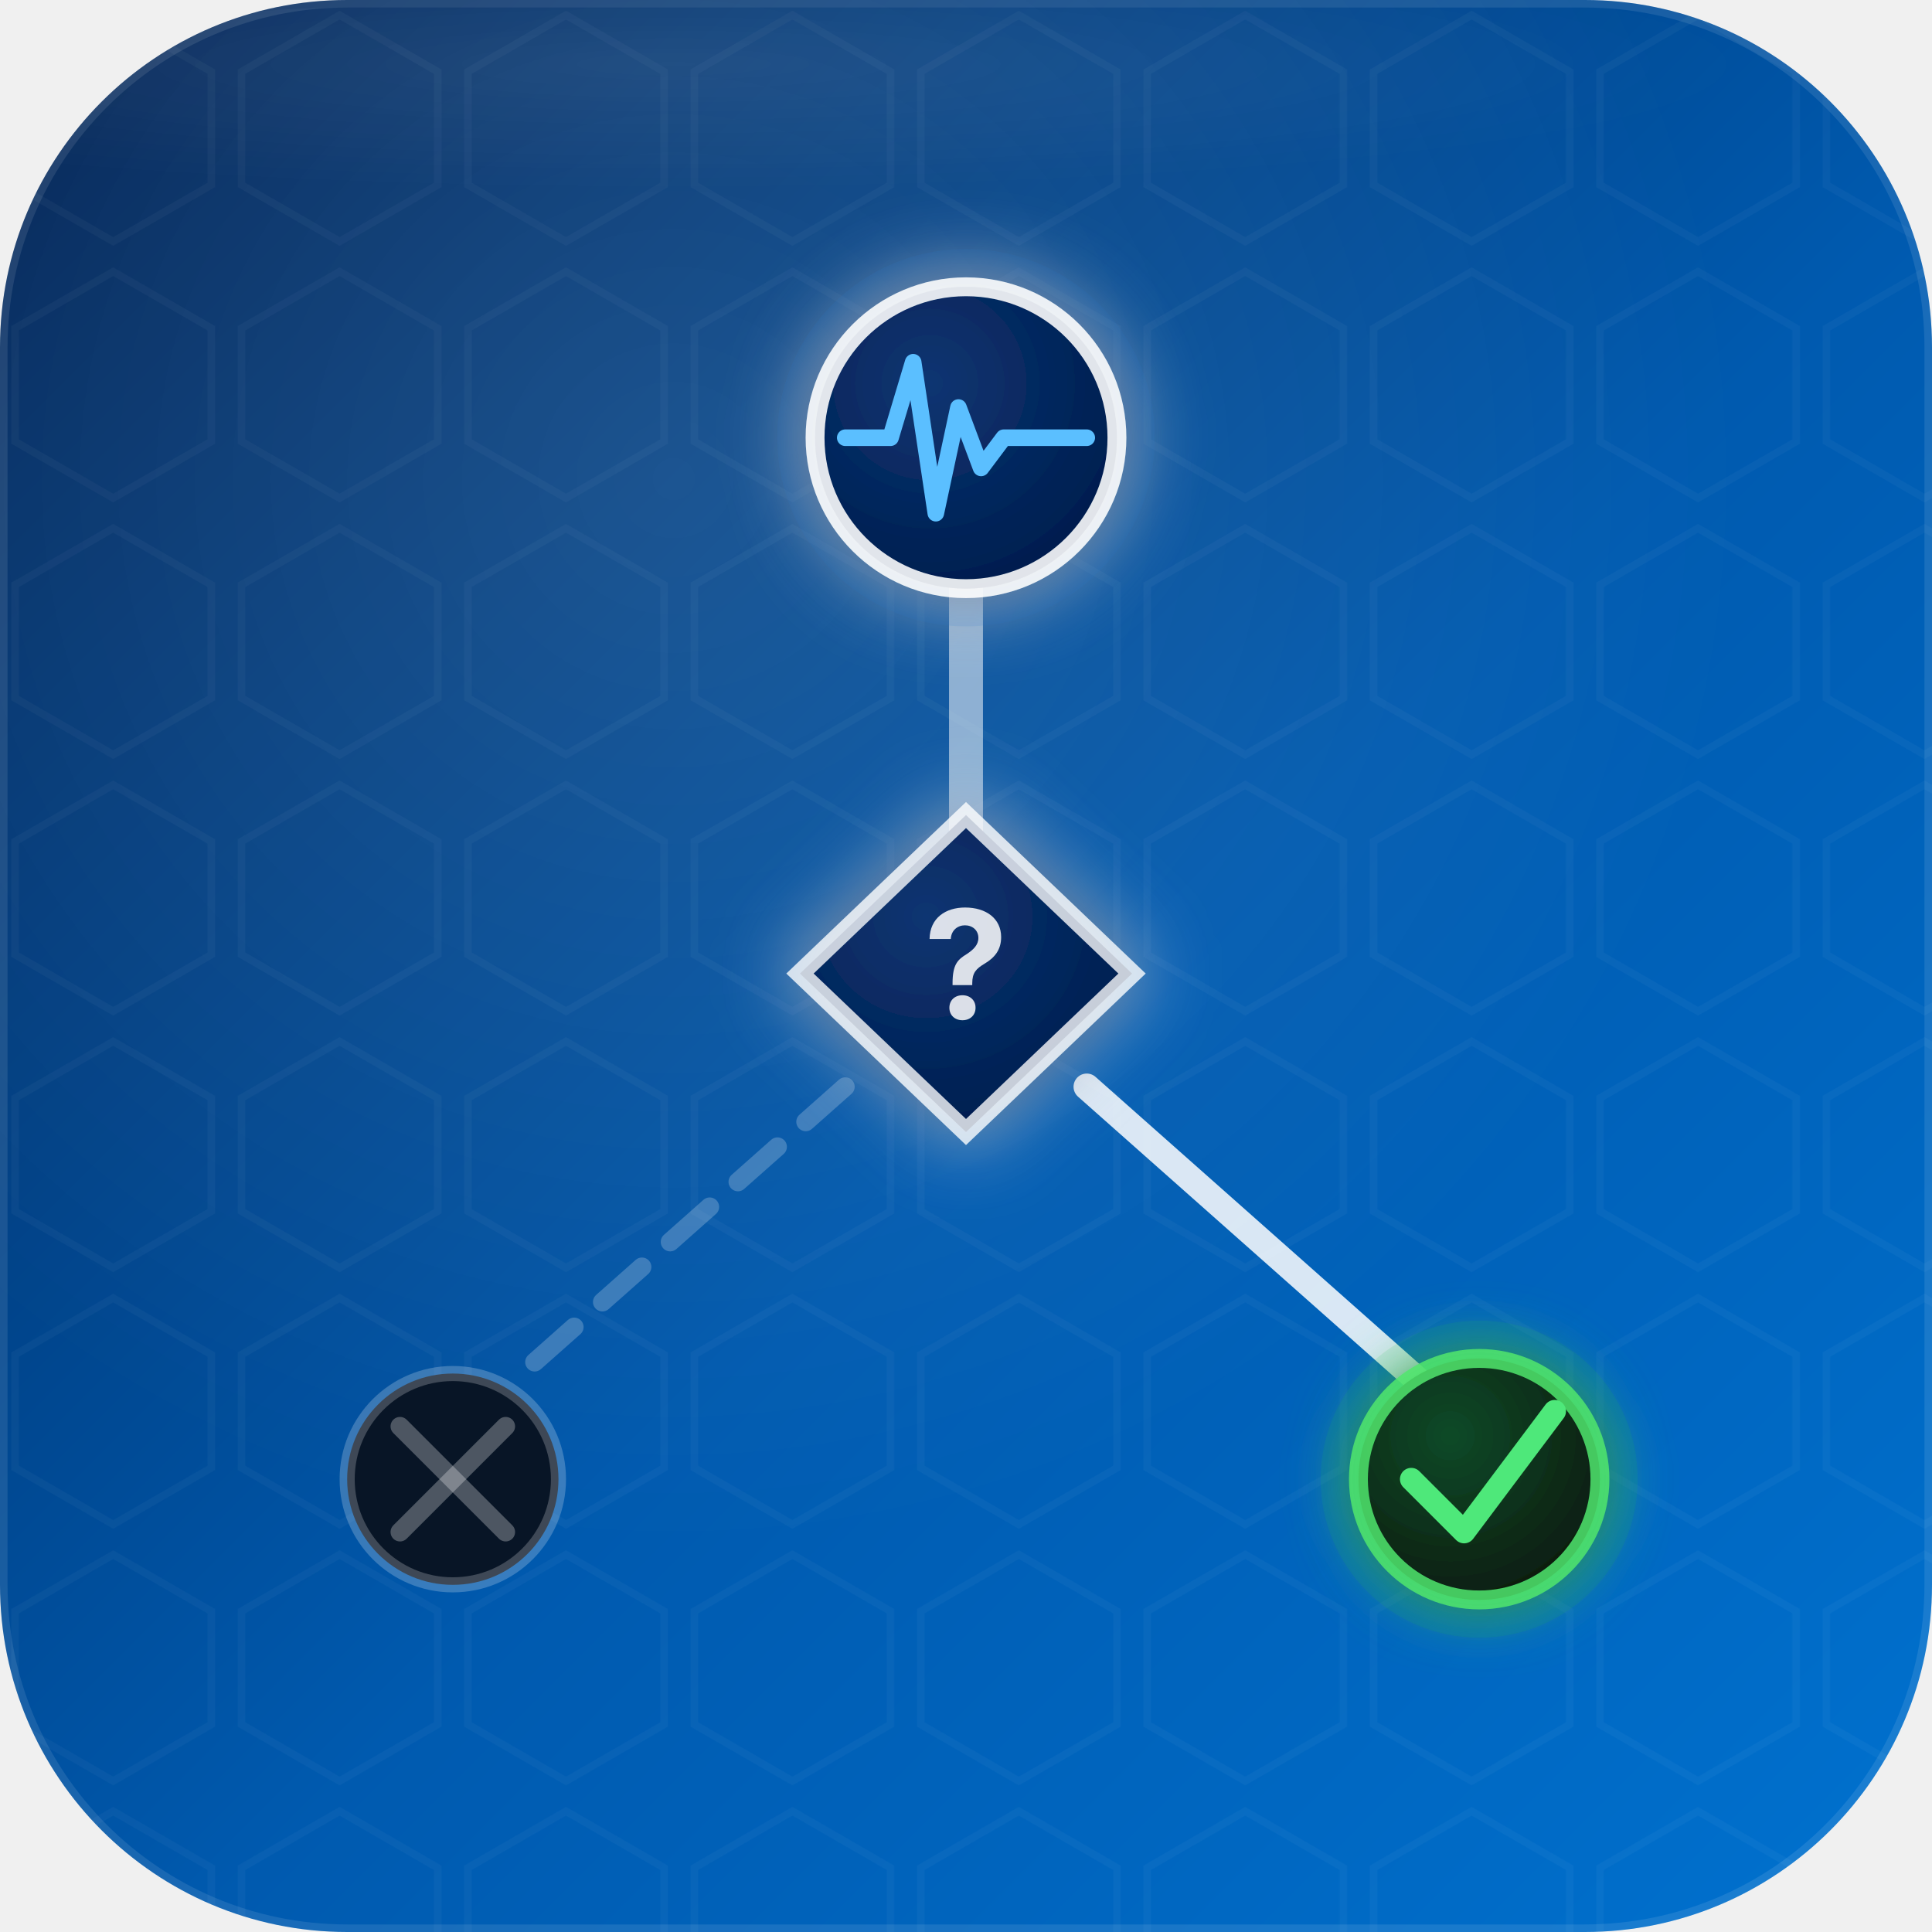
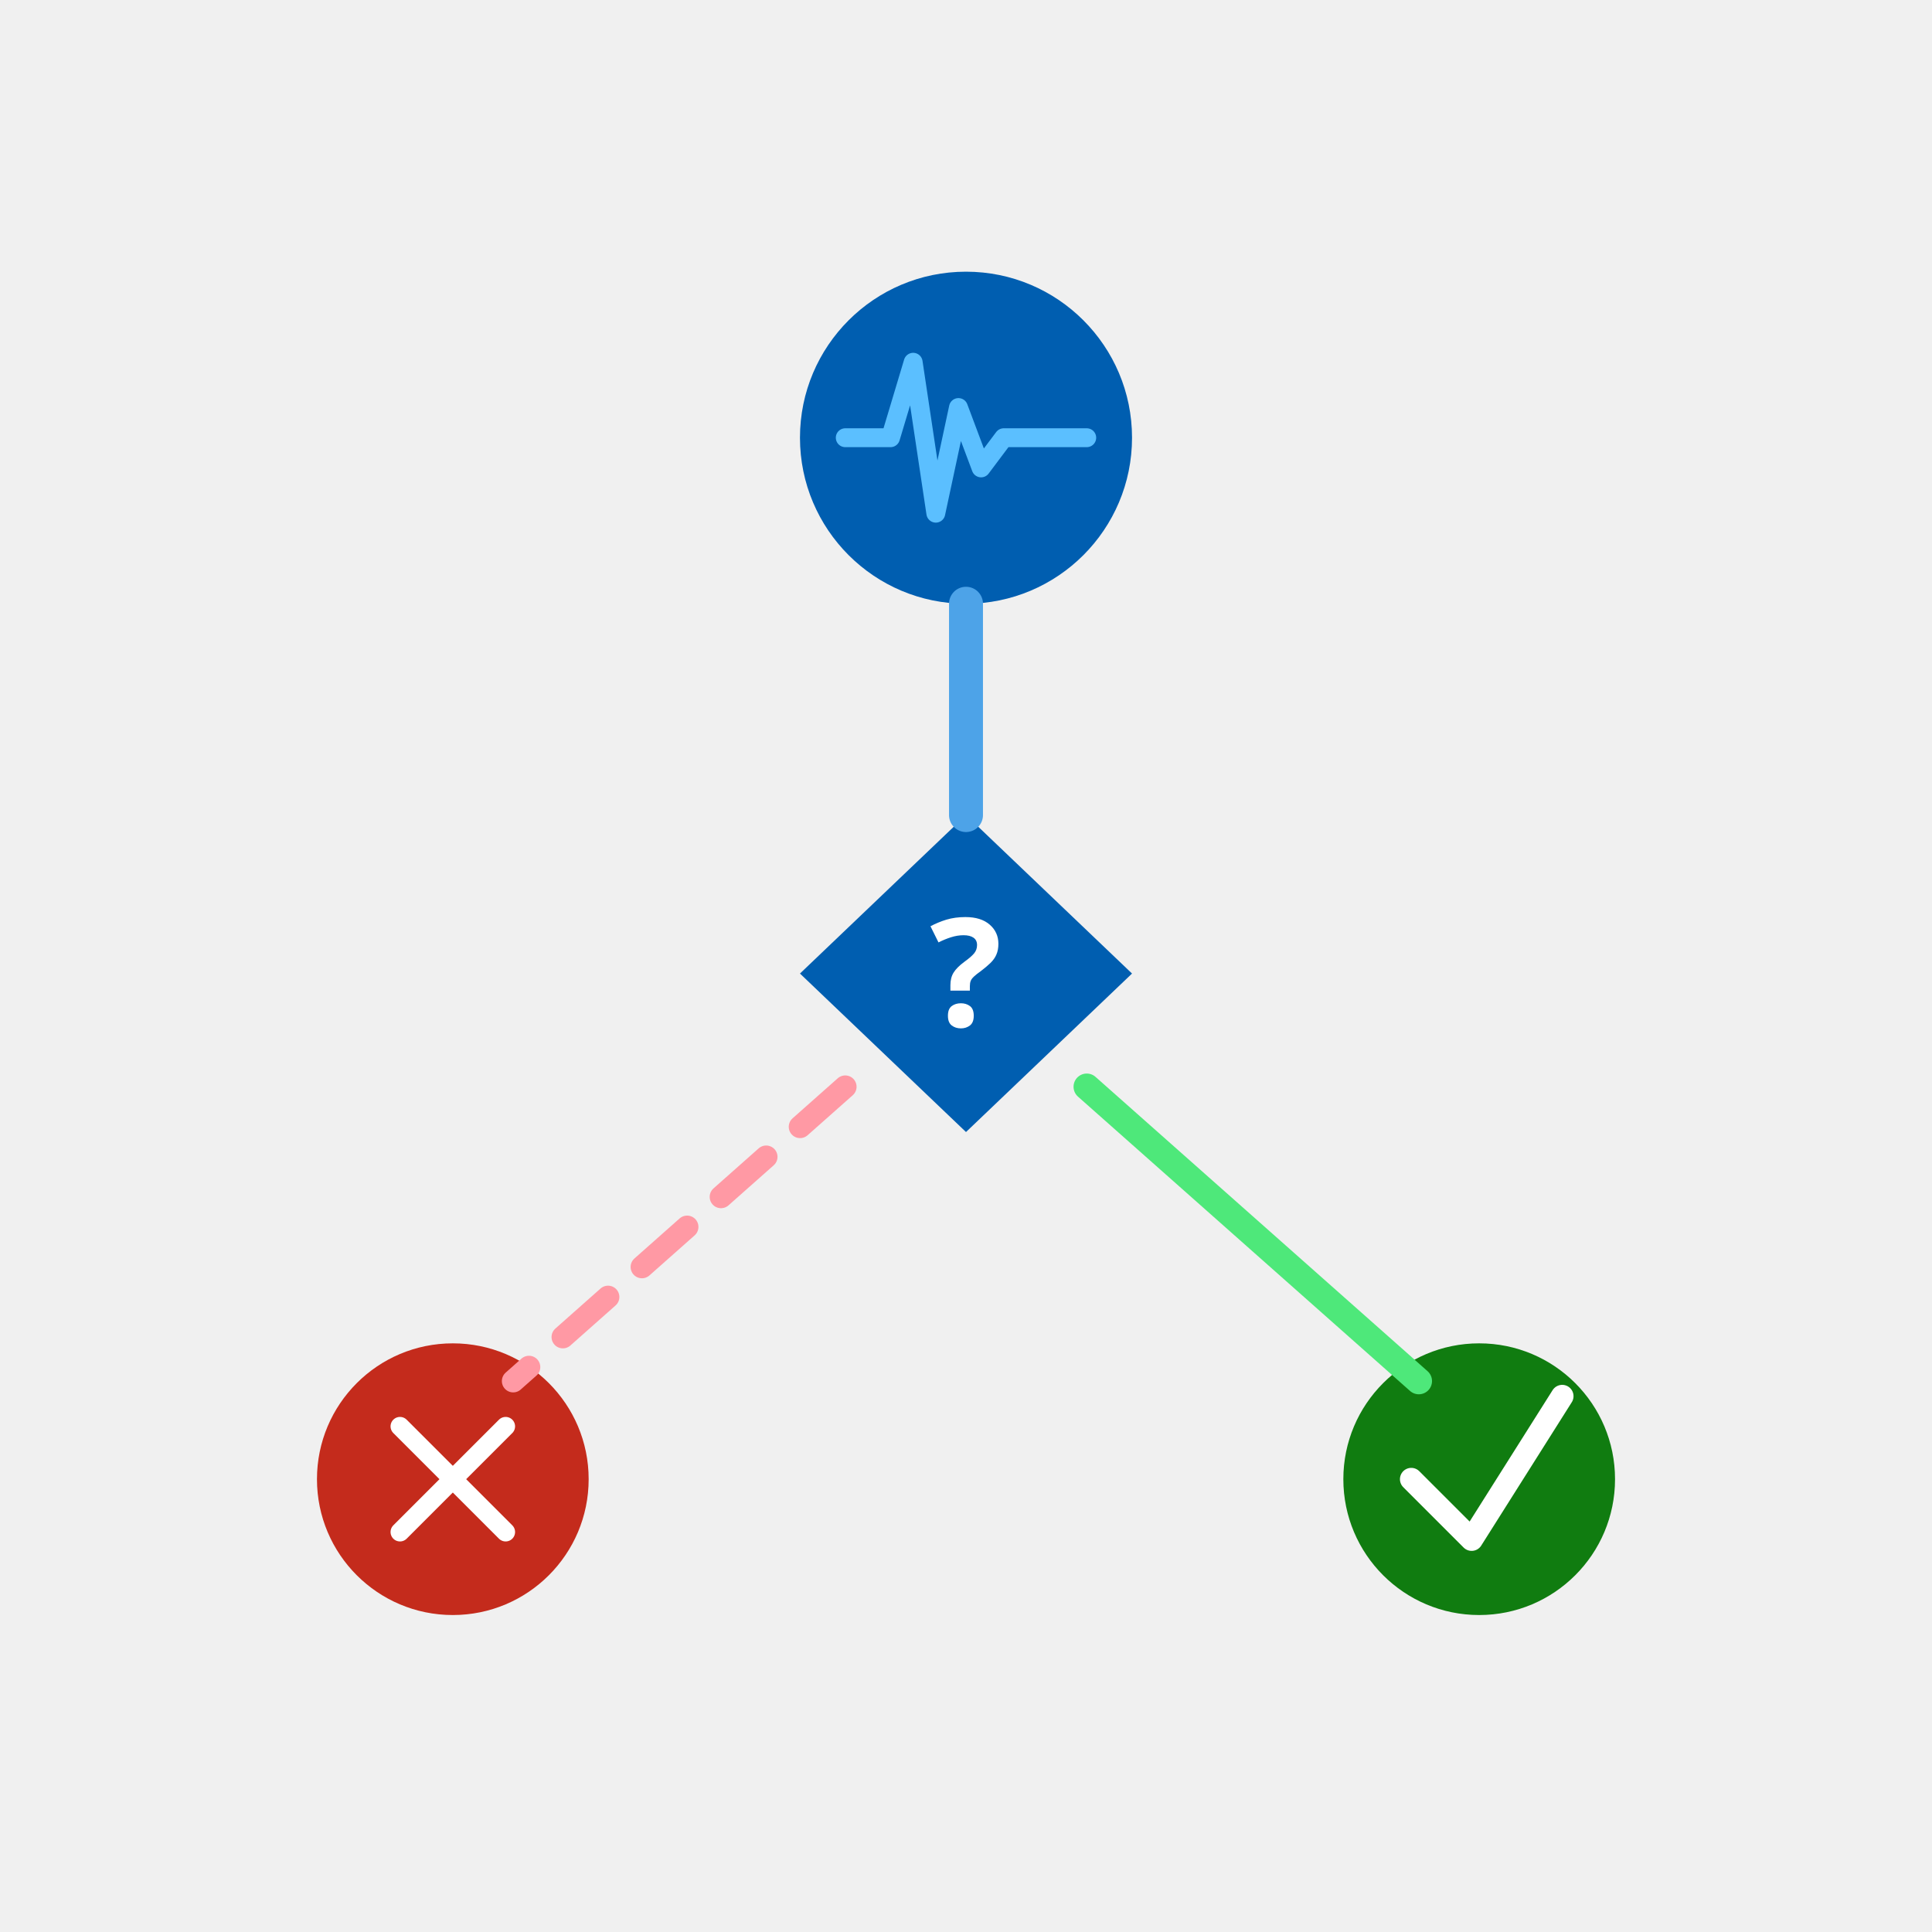
<svg xmlns="http://www.w3.org/2000/svg" viewBox="0 0 256 256" width="256" height="256">
-   <defs>
-     <filter id="glow" x="-60%" y="-60%" width="220%" height="220%">
-       <feGaussianBlur stdDeviation="5" result="blur" />
-       <feMerge>
-         <feMergeNode in="blur" />
-         <feMergeNode in="SourceGraphic" />
-       </feMerge>
-     </filter>
-     <filter id="glow2" x="-80%" y="-80%" width="260%" height="260%">
-       <feGaussianBlur stdDeviation="4" result="blur" />
-       <feMerge>
-         <feMergeNode in="blur" />
-         <feMergeNode in="SourceGraphic" />
-       </feMerge>
-     </filter>
-     <linearGradient id="bgGrad" x1="0%" y1="0%" x2="100%" y2="100%">
-       <stop offset="0%" stop-color="#002050" />
-       <stop offset="55%" stop-color="#005aaf" />
-       <stop offset="100%" stop-color="#0072d0" />
-     </linearGradient>
-     <radialGradient id="glint" cx="35%" cy="25%" r="55%">
-       <stop offset="0%" stop-color="#ffffff" stop-opacity="0.11" />
-       <stop offset="100%" stop-color="#ffffff" stop-opacity="0" />
-     </radialGradient>
-     <radialGradient id="nodeFill" cx="38%" cy="32%" r="70%">
-       <stop offset="0%" stop-color="#0c3572" />
-       <stop offset="100%" stop-color="#001d4e" />
-     </radialGradient>
-     <radialGradient id="greenFill" cx="38%" cy="32%" r="70%">
-       <stop offset="0%" stop-color="#0e4a28" />
-       <stop offset="100%" stop-color="#071d10" />
-     </radialGradient>
-     <pattern id="hexPat" x="0" y="0" width="30" height="34" patternUnits="userSpaceOnUse">
-       <path d="M15 2 L28 9.5 L28 24.5 L15 32 L2 24.5 L2 9.5 Z" fill="none" stroke="#ffffff" stroke-opacity="0.033" stroke-width="1" />
-     </pattern>
-     <clipPath id="iconClip">
-       <rect x="0" y="0" width="256" height="256" rx="46" ry="46" />
-     </clipPath>
-   </defs>
-   <g clip-path="url(#iconClip)">
-     <rect x="0" y="0" width="256" height="256" fill="url(#bgGrad)" />
-     <rect x="0" y="0" width="256" height="256" fill="url(#hexPat)" />
-     <rect x="0" y="0" width="256" height="256" fill="url(#glint)" />
-     <line x1="128" y1="78" x2="128" y2="114" stroke="#ffffff" stroke-opacity="0.52" stroke-width="4.5" stroke-linecap="round" />
-     <line x1="144" y1="144" x2="188" y2="183" stroke="#ffffff" stroke-opacity="0.85" stroke-width="3.5" stroke-linecap="round" />
-     <line x1="112" y1="144" x2="68" y2="183" stroke="#ffffff" stroke-opacity="0.22" stroke-width="2.5" stroke-linecap="round" stroke-dasharray="7 5" />
-     <circle cx="128" cy="58" r="25" fill="#0064c8" fill-opacity="0.13" />
-     <circle cx="128" cy="58" r="20" fill="url(#nodeFill)" stroke="#ffffff" stroke-opacity="0.88" stroke-width="2.5" filter="url(#glow)" />
-     <polyline points="112,58 118,58 121,48 124,68 127,54 130,62 133,58 144,58" fill="none" stroke="#5bbfff" stroke-width="2.2" stroke-linecap="round" stroke-linejoin="round" />
-     <polygon points="128,108 150,129 128,150 106,129" fill="url(#nodeFill)" stroke="#ffffff" stroke-opacity="0.78" stroke-width="2.5" filter="url(#glow)" />
-     <text x="128" y="135" text-anchor="middle" font-size="20" font-weight="700" fill="#ffffff" fill-opacity="0.85" font-family="system-ui, -apple-system, sans-serif">?</text>
-     <circle cx="196" cy="196" r="21" fill="#28be50" fill-opacity="0.12" />
-     <circle cx="196" cy="196" r="16" fill="url(#greenFill)" stroke="#50e66e" stroke-opacity="0.85" stroke-width="2.5" filter="url(#glow2)" />
-     <polyline points="187,196 194,203 206,187" fill="none" stroke="#4ee87a" stroke-width="3" stroke-linecap="round" stroke-linejoin="round" />
-     <circle cx="60" cy="196" r="14" fill="#081526" stroke="#ffffff" stroke-opacity="0.22" stroke-width="2" />
-     <line x1="53" y1="189" x2="67" y2="203" stroke="#ffffff" stroke-opacity="0.28" stroke-width="2.5" stroke-linecap="round" />
-     <line x1="67" y1="189" x2="53" y2="203" stroke="#ffffff" stroke-opacity="0.28" stroke-width="2.5" stroke-linecap="round" />
-   </g>
-   <rect x="0.5" y="0.5" width="255" height="255" rx="45.5" ry="45.5" fill="none" stroke="#ffffff" stroke-opacity="0.10" stroke-width="1" />
-   <rect x="1" y="1" width="254" height="30" rx="45" fill="url(#glint)" opacity="0.6" />
+   <circle cx="128" cy="58" r="22" fill="#005eb0" />
+   <polyline points="112,58 118,58 121,48 124,68 127,54 130,62 133,58 144,58" fill="none" stroke="#5bbfff" stroke-width="2.5" stroke-linecap="round" stroke-linejoin="round" />
+   <polygon points="128,108 150,129 128,150 106,129" fill="#005eb0" />
+   <text x="128" y="136" text-anchor="middle" font-size="20" font-weight="bold" fill="#ffffff" font-family="sans-serif">?</text>
+   <circle cx="196" cy="196" r="18" fill="#107C10" />
+   <polyline points="187,196 195,204 207,185" fill="none" stroke="#ffffff" stroke-width="3" stroke-linecap="round" stroke-linejoin="round" />
+   <circle cx="60" cy="196" r="18" fill="#C42B1C" />
+   <line x1="53" y1="189" x2="67" y2="203" stroke="#ffffff" stroke-width="2.5" stroke-linecap="round" />
+   <line x1="67" y1="189" x2="53" y2="203" stroke="#ffffff" stroke-width="2.5" stroke-linecap="round" />
+   <line x1="128" y1="80" x2="128" y2="108" stroke="#4DA3E8" stroke-width="4.5" stroke-linecap="round" />
+   <line x1="144" y1="144" x2="188" y2="183" stroke="#4ee87a" stroke-width="3.5" stroke-linecap="round" />
+   <line x1="112" y1="144" x2="68" y2="183" stroke="#ff99a4" stroke-width="3" stroke-linecap="round" stroke-dasharray="8 6" />
</svg>
